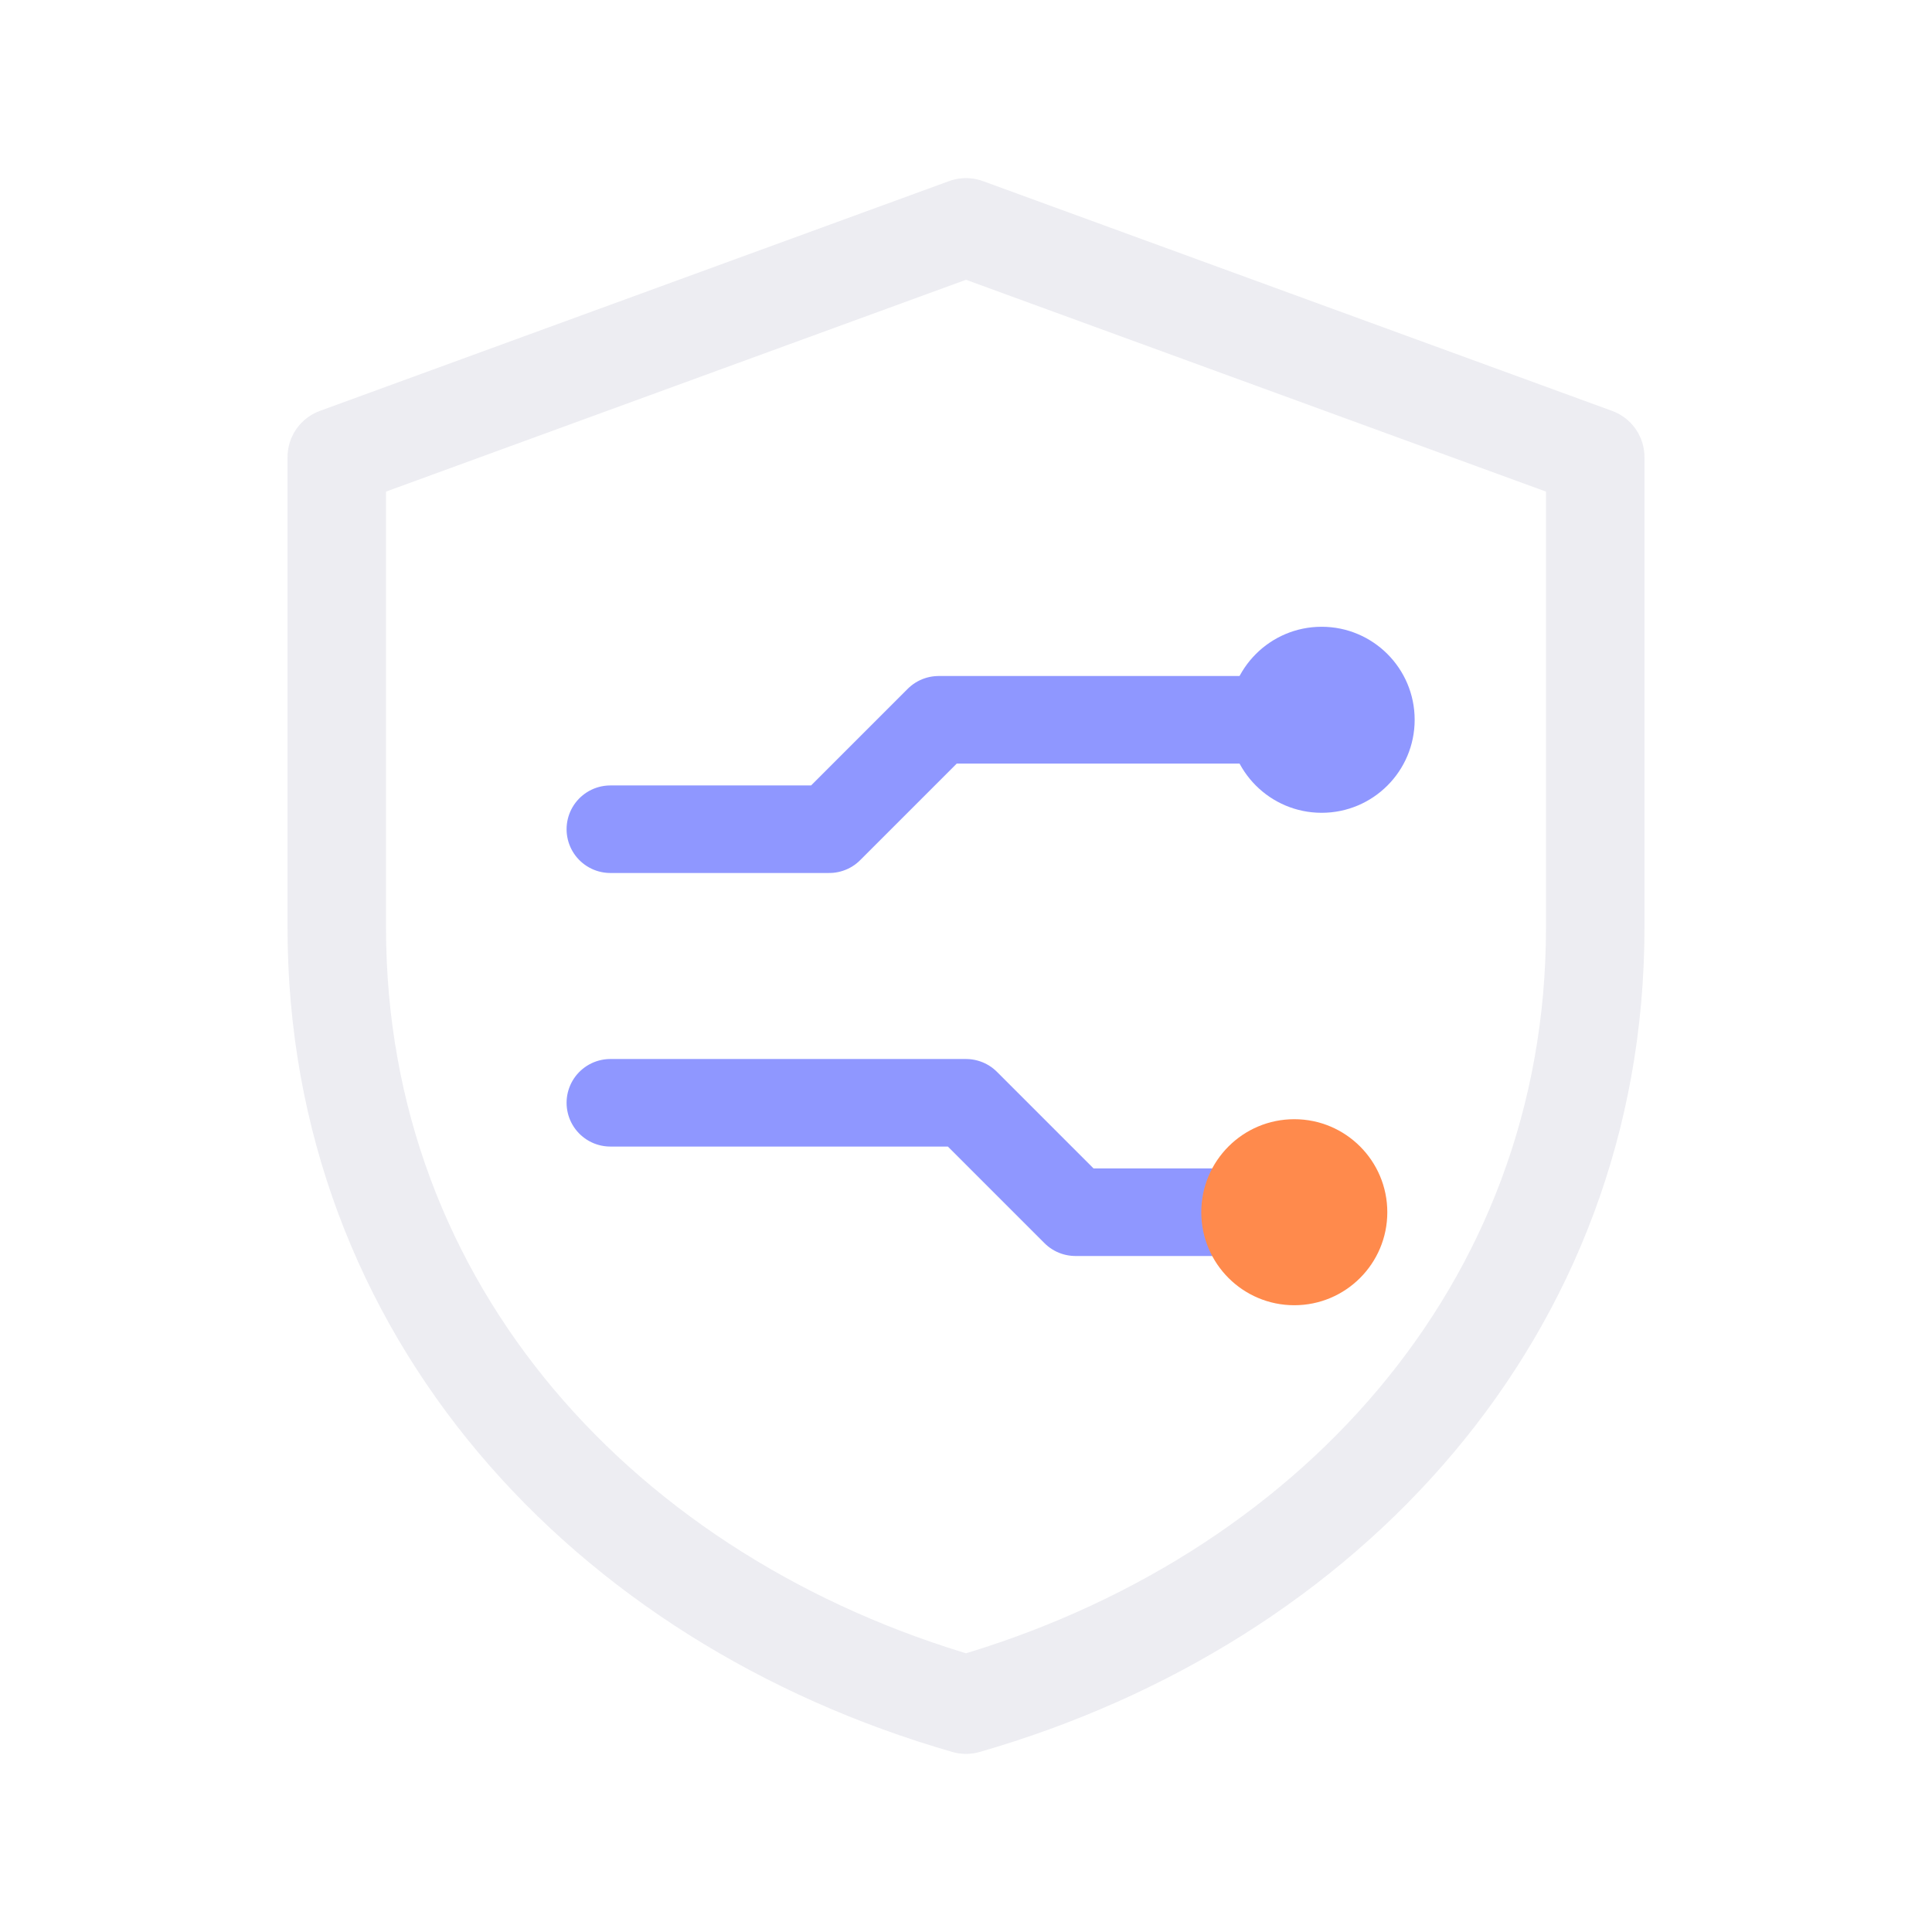
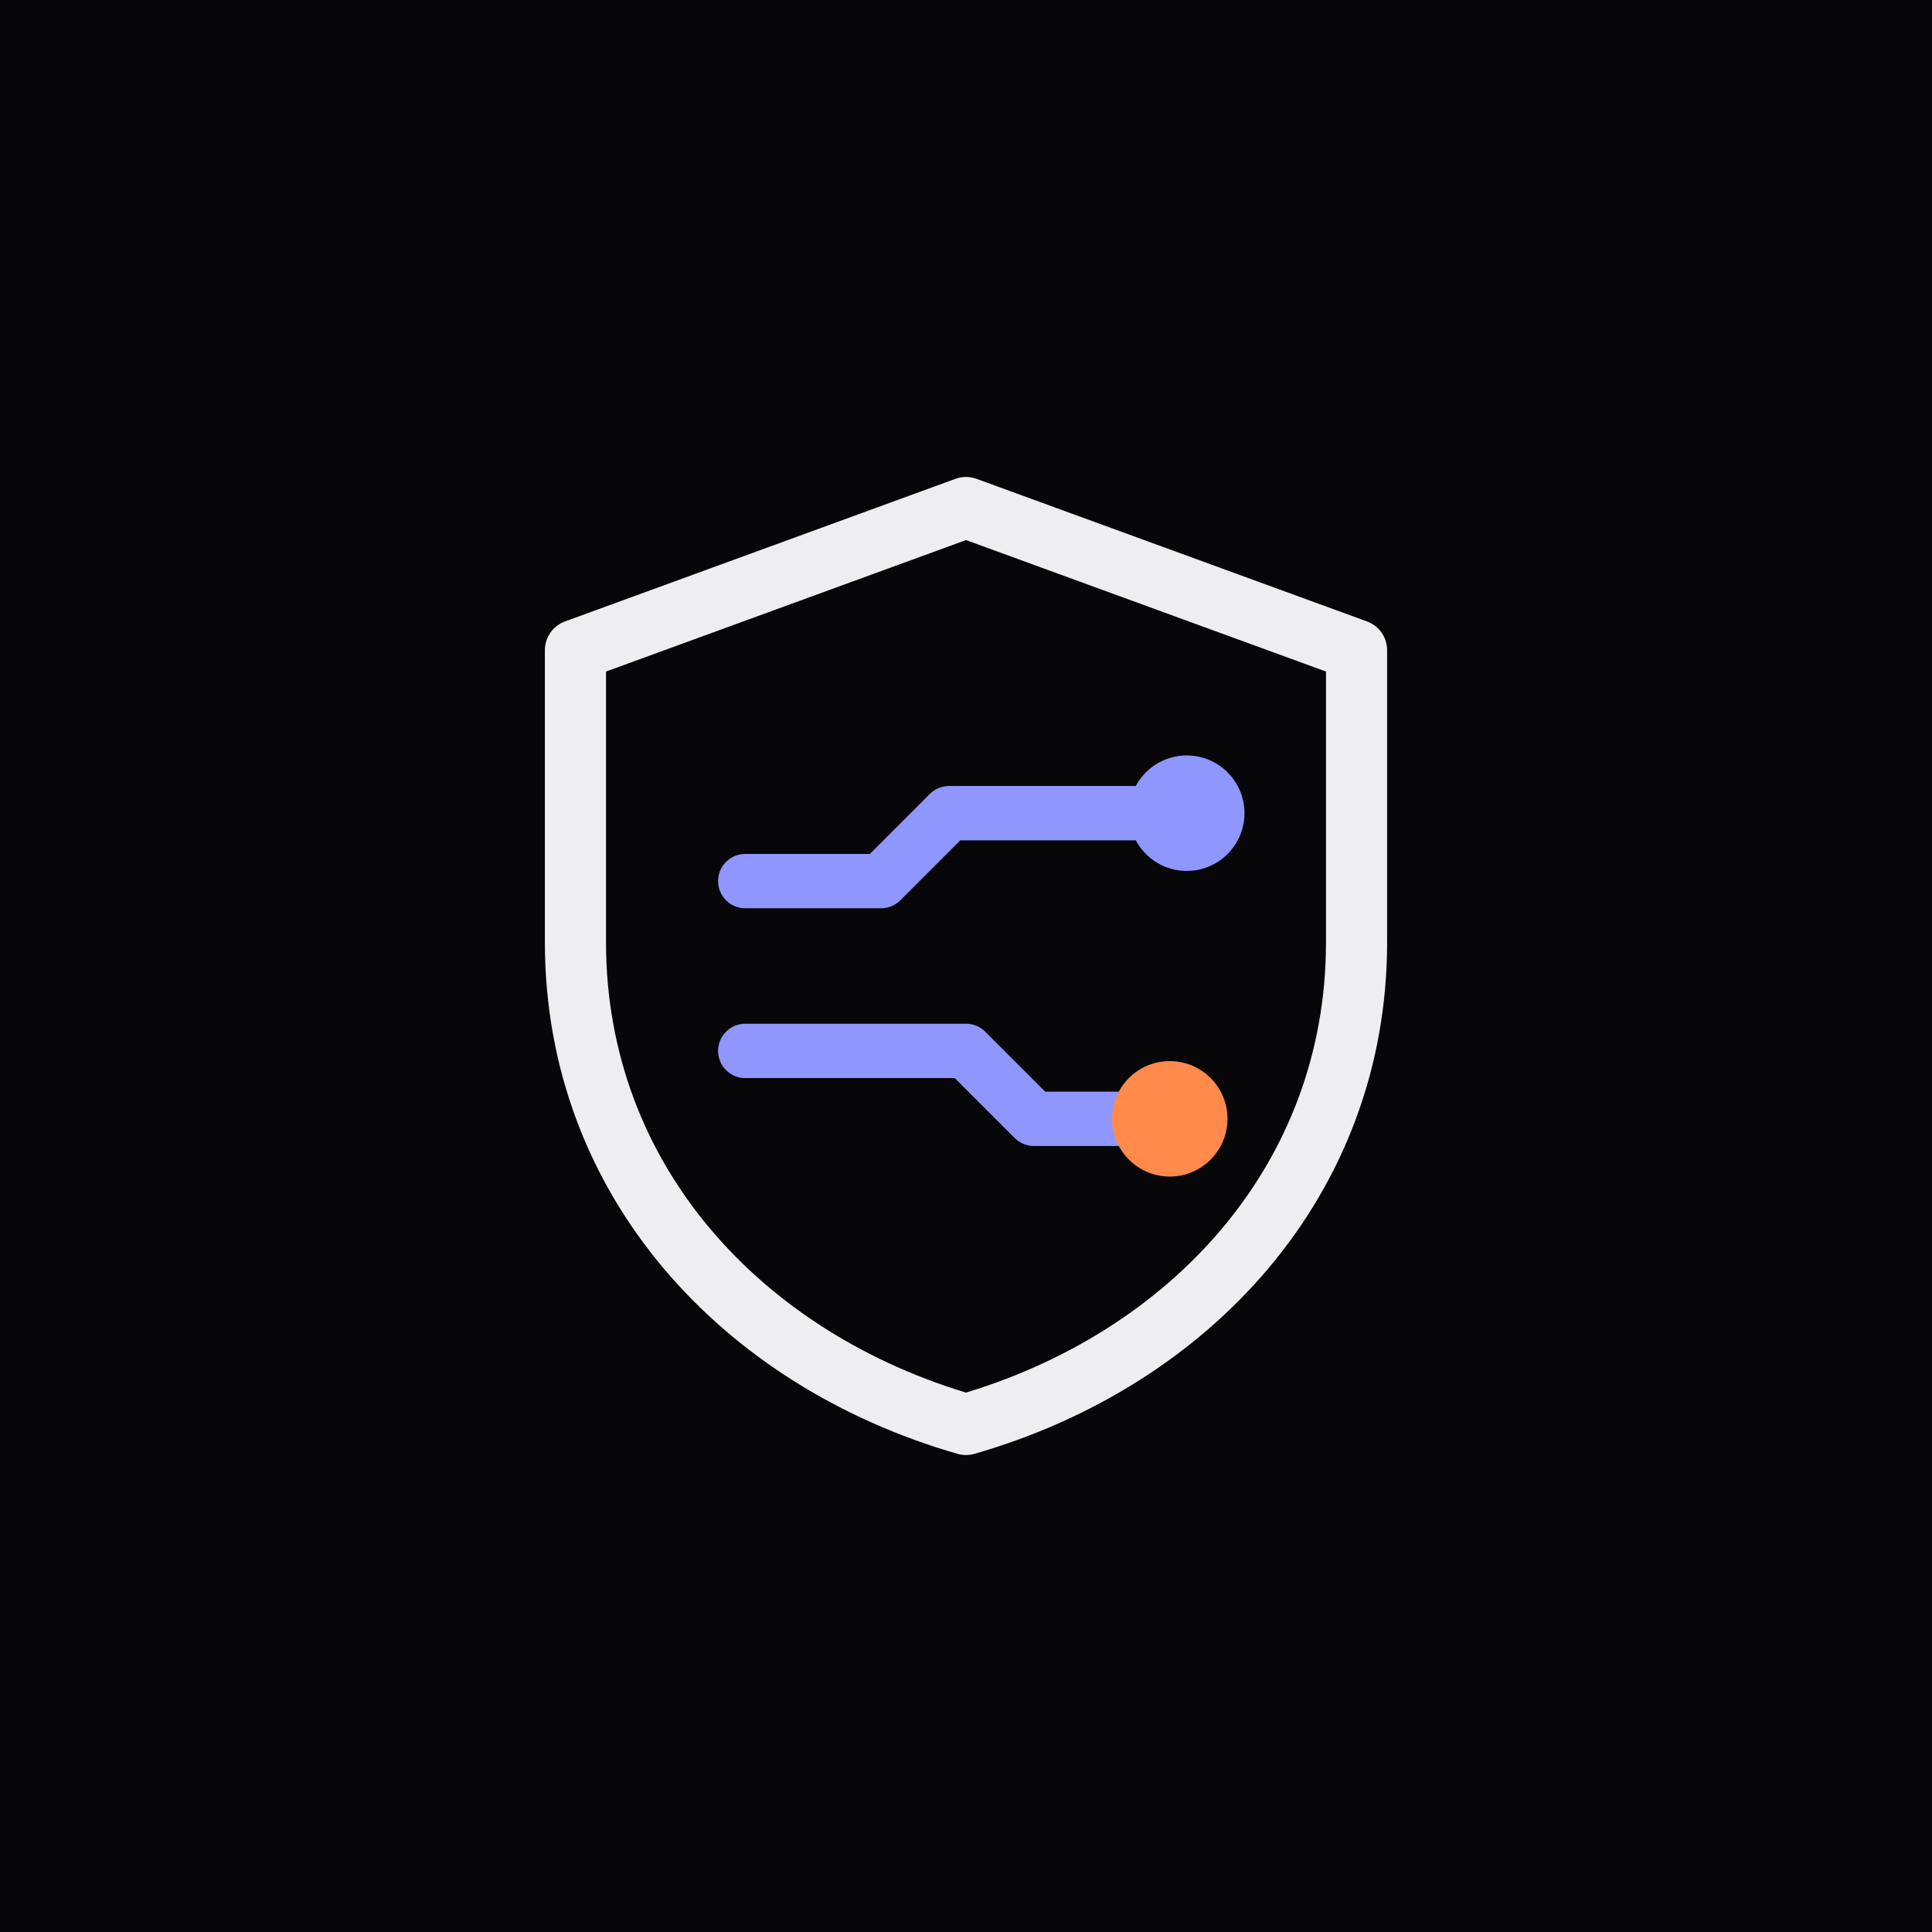
<svg xmlns="http://www.w3.org/2000/svg" width="1024" height="1024" viewBox="0 0 1024 1024">
-   <g transform="translate(48 48) scale(29)" fill="none">
+   <rect width="1024" height="1024" fill="#070709" />
+   <g transform="translate(224 224) scale(18)" fill="none">
    <path d="M16 2.5l11.5 4.2v8.6c0 7-4.9 12.3-11.5 14.2C9.4 27.6 4.5 22.3 4.5 15.3V6.7z" stroke="#ededf2" stroke-width="1.8" stroke-linejoin="round" />
    <path d="M9.5 13.5h4l2-2h7M9.5 18.5h6.5l2 2h4" stroke="#8f97ff" stroke-width="1.6" stroke-linecap="round" stroke-linejoin="round" />
    <circle cx="22.5" cy="11.5" r="1.7" fill="#8f97ff" />
    <circle cx="22" cy="20.5" r="1.7" fill="#ff8a4c" />
  </g>
</svg>
